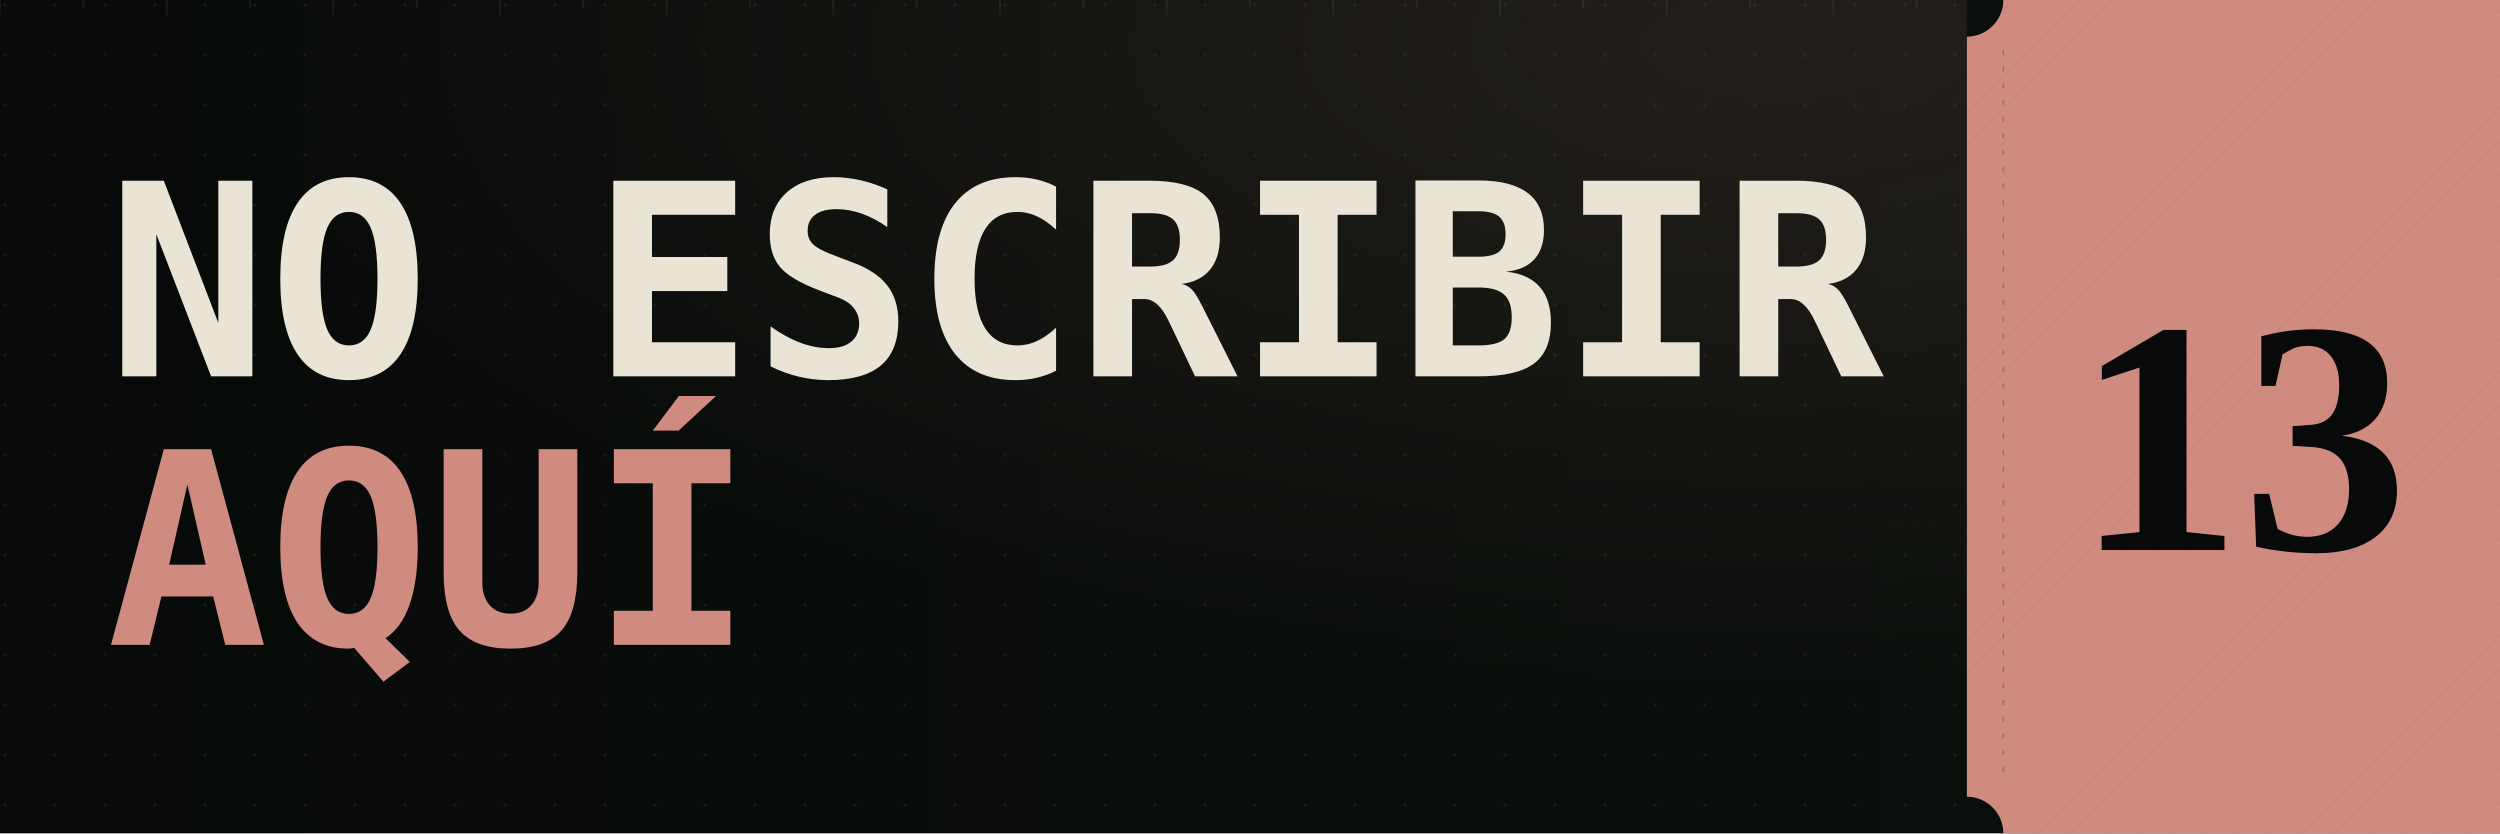
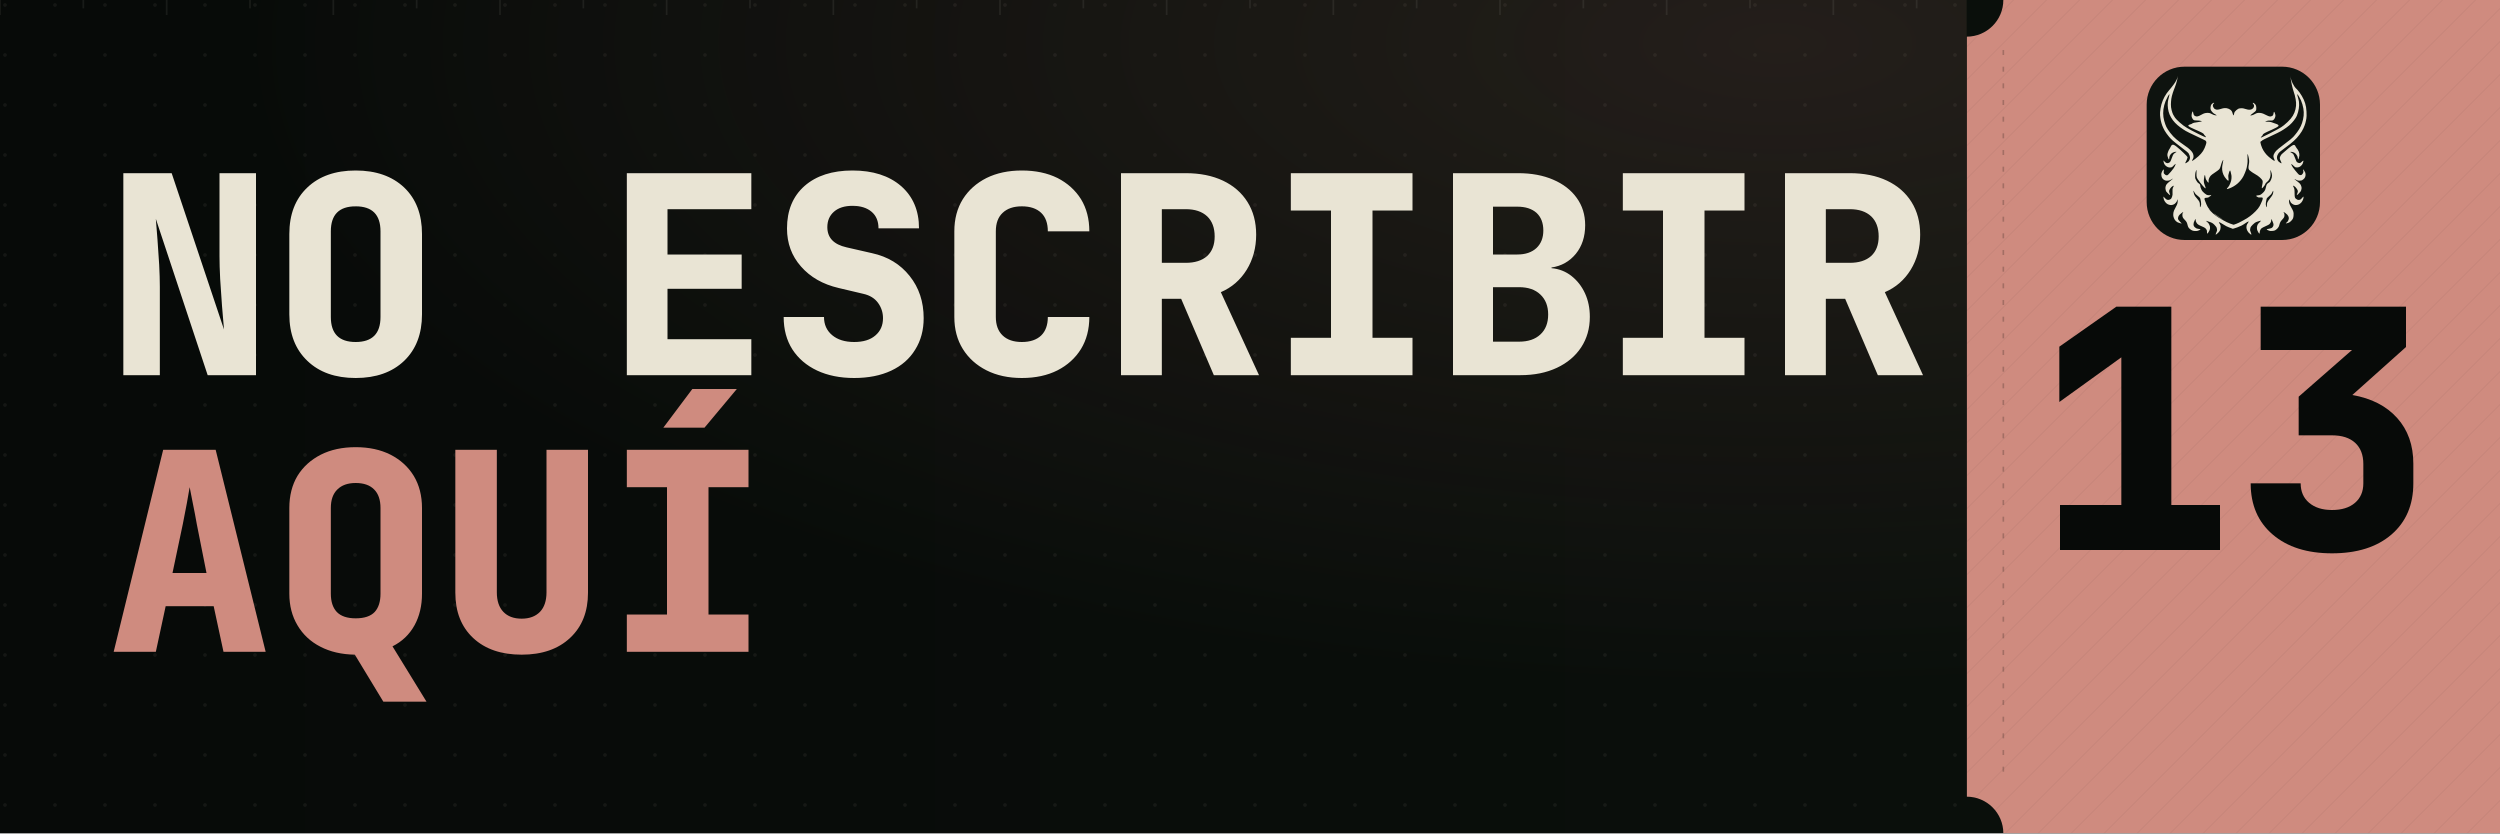
<svg xmlns="http://www.w3.org/2000/svg" viewBox="0 0 1500 500" width="1500" height="500" role="img" aria-label="neCyberWiki comunidad - no-escribir-aquí">
  <defs>
    <linearGradient id="bg" x1="0" y1="0" x2="1" y2="0">
      <stop offset="0" stop-color="#070a08" />
      <stop offset="1" stop-color="#0b100c" />
    </linearGradient>
    <radialGradient id="glow" cx=".9" cy=".05" r=".78">
      <stop offset="0" stop-color="#cf8b7f" stop-opacity=".13" />
      <stop offset="1" stop-color="#cf8b7f" stop-opacity="0" />
    </radialGradient>
    <pattern id="dots" width="30" height="30" patternUnits="userSpaceOnUse">
      <circle cx="3" cy="3" r="1.1" fill="#e9e4d4" opacity=".06" />
    </pattern>
    <pattern id="hatch" width="14" height="14" patternUnits="userSpaceOnUse" patternTransform="rotate(45)">
      <line x1="0" y1="0" x2="0" y2="14" stroke="#070a08" stroke-width="1" opacity=".05" />
    </pattern>
    <mask id="stub">
      <rect x="1180" y="0" width="320" height="500" fill="#fff" />
      <circle cx="1180" cy="0" r="22" fill="#000" />
      <circle cx="1180" cy="500" r="22" fill="#000" />
    </mask>
  </defs>
  <rect width="1500" height="500" fill="url(#bg)" />
  <rect width="1180" height="500" fill="url(#dots)" />
  <rect width="1180" height="500" fill="url(#glow)" />
  <path d="M0 0V9 M50 0V5 M100 0V9 M150 0V5 M200 0V9 M250 0V5 M300 0V9 M350 0V5 M400 0V9 M450 0V5 M500 0V9 M550 0V5 M600 0V9 M650 0V5 M700 0V9 M750 0V5 M800 0V9 M850 0V5 M900 0V9 M950 0V5 M1000 0V9 M1050 0V5 M1100 0V9 M1150 0V5" stroke="#e9e4d4" stroke-opacity=".08" stroke-width="1" />
  <g mask="url(#stub)">
    <rect x="1180" y="0" width="320" height="500" fill="#cf8b7f" />
    <rect x="1180" y="0" width="320" height="500" fill="url(#hatch)" />
    <line x1="1202" y1="30" x2="1202" y2="470" stroke="#070a08" stroke-opacity=".22" stroke-width="1" stroke-dasharray="3 7" />
-     <text x="1345" y="330" text-anchor="middle" font-size="200" font-weight="800" fill="#070a08">13</text>
+     <path fill="#070a08" d="M1236.0 330.0V303.0H1272.8V214.4L1235.6 241.2V208.0L1269.8 184.0H1302.8V303.0H1332.0V330.0ZM1399.2 332.0Q1376.8 332.0 1363.6 320.7Q1350.4 309.4 1350.4 290.0H1380.4Q1380.4 297.4 1385.5 301.7Q1390.6 306.0 1399.2 306.0Q1408.0 306.0 1413.0 301.7Q1418.0 297.4 1418.0 290.0V278.4Q1418.0 270.2 1413.1 265.7Q1408.2 261.2 1399.2 261.2H1379.2V238.0L1411.2 210.0H1356.4V184.0H1443.6V208.2L1411.4 237.0Q1428.6 240.0 1438.3 250.8Q1448.0 261.6 1448.0 278.2V290.0Q1448.0 309.4 1434.9 320.7Q1421.8 332.0 1399.2 332.0Z" />
+     <g transform="translate(1288.0 40) scale(1.625)">
+       <rect width="64" height="64" rx="14" fill="#0e130f" />
+       <path fill="#e9e4d4" fill-rule="evenodd" d="M 11.45 3.40 C 11.45 5.10, 10.36 7.75, 10.09 8.42 C 9.82 9.10, 9.48 10.15, 9.30 10.89 C 9.12 11.63, 9.05 12.20, 9.00 12.87 C 8.95 13.54, 8.92 14.25, 9.00 14.94 C 9.08 15.63, 9.31 16.46, 9.50 17.02 C 9.69 17.58, 9.88 17.88, 10.14 18.30 C 10.40 18.72, 10.51 18.97, 11.08 19.54 C 11.65 20.11, 12.65 21.07, 13.57 21.74 C 14.49 22.41, 15.26 22.85, 16.59 23.56 C 17.93 24.27, 20.80 25.72, 21.58 25.99 C 22.36 26.26, 21.46 25.45, 21.25 25.17 C 21.04 24.89, 21.24 24.84, 20.29 24.31 C 19.34 23.78, 16.12 22.55, 15.52 22.01 C 14.92 21.47, 16.36 21.31, 16.69 21.09 C 17.02 20.87, 16.92 20.84, 17.52 20.70 C 18.12 20.56, 19.96 20.36, 20.27 20.23 C 20.57 20.10, 19.78 19.98, 19.35 19.91 C 18.92 19.84, 18.05 19.90, 17.67 19.81 C 17.29 19.72, 17.24 19.62, 17.06 19.39 C 16.88 19.16, 16.68 18.79, 16.61 18.45 C 16.54 18.11, 16.59 17.68, 16.66 17.36 C 16.73 17.04, 16.90 16.47, 17.03 16.55 C 17.16 16.63, 17.23 17.55, 17.45 17.86 C 17.66 18.16, 18.00 18.33, 18.32 18.38 C 18.64 18.43, 18.92 18.34, 19.35 18.18 C 19.78 18.02, 20.44 17.57, 20.88 17.39 C 21.32 17.21, 21.57 17.13, 21.97 17.09 C 22.37 17.05, 22.79 17.02, 23.26 17.14 C 23.73 17.26, 24.36 17.70, 24.79 17.83 C 25.22 17.96, 25.87 18.06, 25.82 17.93 C 25.77 17.80, 24.85 17.40, 24.49 17.04 C 24.13 16.68, 23.76 16.24, 23.63 15.78 C 23.50 15.32, 23.60 14.67, 23.72 14.30 C 23.84 13.93, 24.16 13.70, 24.34 13.54 C 24.52 13.38, 24.70 13.35, 24.79 13.34 C 24.88 13.33, 24.95 13.37, 24.91 13.46 C 24.87 13.56, 24.59 13.71, 24.52 13.91 C 24.45 14.11, 24.37 14.37, 24.47 14.65 C 24.57 14.93, 24.82 15.41, 25.13 15.61 C 25.44 15.81, 25.74 15.91, 26.32 15.86 C 26.90 15.81, 27.95 15.37, 28.59 15.31 C 29.23 15.25, 29.71 15.33, 30.17 15.51 C 30.64 15.69, 31.07 15.97, 31.38 16.38 C 31.69 16.79, 31.86 17.93, 32.05 17.98 C 32.24 18.03, 32.24 17.07, 32.52 16.67 C 32.80 16.28, 33.35 15.83, 33.73 15.61 C 34.10 15.39, 34.44 15.39, 34.77 15.36 C 35.10 15.33, 35.27 15.33, 35.71 15.41 C 36.15 15.49, 36.95 15.79, 37.38 15.86 C 37.82 15.93, 38.05 15.90, 38.32 15.86 C 38.59 15.82, 38.78 15.73, 38.97 15.61 C 39.16 15.49, 39.33 15.31, 39.44 15.14 C 39.55 14.97, 39.61 14.77, 39.63 14.60 C 39.65 14.43, 39.65 14.28, 39.58 14.10 C 39.51 13.92, 39.23 13.64, 39.19 13.51 C 39.14 13.38, 39.20 13.31, 39.31 13.34 C 39.42 13.37, 39.68 13.50, 39.86 13.68 C 40.04 13.86, 40.27 14.06, 40.37 14.40 C 40.47 14.74, 40.52 15.38, 40.47 15.73 C 40.42 16.08, 40.44 16.15, 40.08 16.52 C 39.72 16.89, 38.46 17.71, 38.32 17.93 C 38.18 18.15, 38.86 17.96, 39.26 17.83 C 39.66 17.70, 40.29 17.26, 40.74 17.14 C 41.19 17.02, 41.58 17.05, 41.98 17.09 C 42.38 17.13, 42.63 17.20, 43.12 17.39 C 43.60 17.58, 44.44 18.07, 44.89 18.23 C 45.34 18.39, 45.54 18.43, 45.83 18.38 C 46.12 18.33, 46.45 18.20, 46.65 17.91 C 46.85 17.62, 46.88 16.69, 47.02 16.65 C 47.16 16.61, 47.41 17.36, 47.49 17.66 C 47.57 17.96, 47.55 18.18, 47.49 18.45 C 47.43 18.72, 47.32 19.05, 47.14 19.29 C 46.96 19.52, 46.80 19.76, 46.43 19.86 C 46.05 19.96, 45.33 19.84, 44.89 19.91 C 44.45 19.98, 43.72 20.21, 43.78 20.28 C 43.84 20.35, 44.77 20.28, 45.24 20.35 C 45.71 20.42, 46.06 20.43, 46.62 20.70 C 47.18 20.97, 49.12 21.33, 48.62 21.96 C 48.12 22.59, 44.58 23.93, 43.61 24.50 C 42.64 25.07, 42.97 25.11, 42.79 25.37 C 42.61 25.63, 41.61 26.45, 42.52 26.08 C 43.43 25.71, 46.88 23.92, 48.25 23.17 C 49.62 22.42, 49.90 22.25, 50.72 21.59 C 51.54 20.93, 52.53 20.01, 53.17 19.24 C 53.81 18.47, 54.22 17.77, 54.55 16.97 C 54.88 16.17, 55.07 15.28, 55.15 14.45 C 55.23 13.62, 55.15 12.86, 55.00 11.98 C 54.85 11.10, 54.57 10.01, 54.26 9.16 C 53.95 8.31, 53.12 5.10, 53.12 3.40 C 53.12 5.10, 54.49 7.39, 54.97 7.85 C 55.45 8.31, 55.97 8.84, 56.48 9.56 C 56.99 10.28, 57.61 11.28, 58.01 12.18 C 58.41 13.08, 58.68 13.95, 58.85 14.94 C 59.02 15.93, 59.06 17.27, 59.05 18.11 C 59.04 18.95, 58.92 19.38, 58.80 19.98 C 58.68 20.58, 58.56 21.06, 58.31 21.71 C 58.06 22.36, 57.75 23.12, 57.27 23.89 C 56.79 24.66, 56.14 25.54, 55.44 26.31 C 54.74 27.08, 54.07 27.66, 53.05 28.50 C 52.03 29.34, 50.11 30.66, 49.34 31.32 C 48.57 31.98, 48.63 32.10, 48.43 32.43 C 48.23 32.76, 48.17 32.99, 48.13 33.27 C 48.09 33.55, 48.11 33.86, 48.18 34.11 C 48.25 34.36, 48.40 34.61, 48.53 34.80 C 48.66 34.98, 48.74 35.08, 48.95 35.22 C 49.16 35.36, 49.75 35.83, 49.79 35.62 C 49.83 35.41, 49.22 34.43, 49.17 33.96 C 49.12 33.49, 49.28 33.15, 49.51 32.78 C 49.74 32.41, 49.77 32.36, 50.53 31.72 C 51.29 31.08, 53.29 29.24, 54.08 28.95 C 54.87 28.66, 54.94 29.55, 55.29 29.96 C 55.64 30.37, 56.00 30.90, 56.18 31.39 C 56.36 31.88, 56.42 32.40, 56.38 32.88 C 56.34 33.36, 56.06 34.23, 55.94 34.26 C 55.82 34.29, 55.82 33.45, 55.64 33.07 C 55.46 32.70, 55.16 32.27, 54.87 32.01 C 54.58 31.75, 54.21 31.61, 53.89 31.52 C 53.57 31.43, 53.00 31.42, 52.97 31.49 C 52.94 31.55, 53.47 31.73, 53.69 31.91 C 53.91 32.09, 54.05 32.09, 54.31 32.58 C 54.57 33.07, 55.01 34.39, 55.24 34.85 C 55.47 35.31, 55.48 35.25, 55.71 35.37 C 55.95 35.49, 56.30 35.68, 56.65 35.57 C 57.00 35.46, 57.63 34.71, 57.81 34.70 C 57.99 34.69, 57.78 35.25, 57.71 35.50 C 57.64 35.75, 57.54 35.96, 57.37 36.19 C 57.20 36.41, 56.93 36.69, 56.70 36.85 C 56.47 37.01, 56.25 37.09, 56.01 37.15 C 55.77 37.21, 55.49 37.23, 55.27 37.20 C 55.05 37.18, 54.99 37.21, 54.68 37.00 C 54.37 36.79, 53.54 35.91, 53.42 35.94 C 53.30 35.97, 53.55 36.56, 53.96 37.17 C 54.38 37.78, 55.46 39.09, 55.91 39.57 C 56.36 40.05, 56.43 39.96, 56.65 40.02 C 56.87 40.08, 57.05 40.05, 57.24 39.92 C 57.43 39.79, 57.66 39.47, 57.76 39.25 C 57.86 39.03, 57.87 38.81, 57.86 38.61 C 57.85 38.41, 57.70 38.16, 57.71 38.06 C 57.72 37.97, 57.75 37.87, 57.89 38.04 C 58.03 38.21, 58.42 38.74, 58.55 39.10 C 58.68 39.46, 58.69 39.85, 58.65 40.19 C 58.61 40.53, 58.49 40.86, 58.31 41.13 C 58.13 41.40, 57.81 41.64, 57.59 41.79 C 57.37 41.94, 57.29 42.00, 57.00 42.04 C 56.71 42.08, 56.26 42.13, 55.86 42.04 C 55.46 41.95, 54.49 41.34, 54.60 41.52 C 54.71 41.71, 56.10 42.66, 56.53 43.15 C 56.96 43.64, 57.07 44.08, 57.17 44.44 C 57.27 44.80, 57.18 45.04, 57.12 45.33 C 57.05 45.62, 57.05 45.82, 56.78 46.17 C 56.51 46.52, 55.63 47.41, 55.47 47.43 C 55.30 47.45, 55.75 46.59, 55.79 46.27 C 55.83 45.95, 55.84 45.83, 55.69 45.52 C 55.54 45.21, 55.14 44.66, 54.87 44.41 C 54.60 44.15, 54.11 43.84, 54.06 43.99 C 54.01 44.14, 54.44 44.65, 54.55 45.33 C 54.66 46.01, 54.57 47.49, 54.70 48.09 C 54.83 48.69, 55.10 48.72, 55.32 48.91 C 55.54 49.09, 55.75 49.18, 56.01 49.20 C 56.27 49.22, 56.55 49.21, 56.85 49.01 C 57.15 48.81, 57.61 48.13, 57.79 48.02 C 57.97 47.91, 57.92 48.16, 57.91 48.34 C 57.90 48.53, 57.83 48.84, 57.71 49.13 C 57.59 49.42, 57.40 49.79, 57.17 50.07 C 56.94 50.35, 56.61 50.62, 56.31 50.79 C 56.01 50.96, 55.67 51.04, 55.37 51.08 C 55.07 51.12, 54.80 51.10, 54.53 51.03 C 54.26 50.96, 53.97 50.80, 53.74 50.64 C 53.51 50.48, 53.36 50.34, 53.17 50.07 C 52.98 49.80, 52.71 48.94, 52.63 49.03 C 52.55 49.12, 52.51 49.96, 52.72 50.61 C 52.93 51.26, 53.65 52.33, 53.91 52.93 C 54.17 53.53, 54.24 53.70, 54.26 54.22 C 54.28 54.74, 54.23 55.53, 54.01 56.05 C 53.79 56.56, 53.26 57.04, 52.95 57.31 C 52.64 57.59, 52.42 57.61, 52.16 57.70 C 51.90 57.79, 51.39 57.95, 51.39 57.83 C 51.39 57.71, 52.00 57.33, 52.18 56.99 C 52.36 56.65, 52.52 56.19, 52.48 55.80 C 52.44 55.41, 52.25 55.02, 51.93 54.66 C 51.61 54.30, 50.76 53.69, 50.58 53.65 C 50.40 53.61, 50.83 54.09, 50.85 54.42 C 50.87 54.75, 50.94 55.17, 50.70 55.65 C 50.46 56.13, 49.74 56.70, 49.41 57.28 C 49.08 57.87, 48.98 58.69, 48.72 59.16 C 48.46 59.63, 48.14 59.88, 47.86 60.12 C 47.58 60.35, 47.38 60.48, 47.02 60.57 C 46.67 60.66, 46.07 60.69, 45.73 60.67 C 45.39 60.65, 45.22 60.57, 44.99 60.47 C 44.77 60.37, 44.20 60.20, 44.38 60.05 C 44.56 59.90, 45.69 59.79, 46.08 59.58 C 46.47 59.37, 46.64 59.10, 46.75 58.81 C 46.86 58.52, 46.87 58.25, 46.75 57.83 C 46.63 57.41, 46.16 56.40, 46.03 56.27 C 45.90 56.15, 46.04 56.81, 45.96 57.08 C 45.88 57.35, 45.74 57.64, 45.56 57.87 C 45.38 58.10, 45.39 58.16, 44.89 58.44 C 44.39 58.72, 43.08 59.23, 42.57 59.58 C 42.06 59.93, 42.02 60.20, 41.86 60.54 C 41.70 60.88, 41.79 61.64, 41.63 61.65 C 41.47 61.66, 41.07 60.91, 40.92 60.59 C 40.77 60.27, 40.74 60.02, 40.72 59.75 C 40.70 59.48, 40.71 59.24, 40.77 58.96 C 40.84 58.68, 40.88 58.40, 41.11 58.07 C 41.34 57.74, 42.08 57.17, 42.15 56.99 C 42.22 56.81, 41.90 56.90, 41.53 57.01 C 41.16 57.12, 40.44 57.32, 39.95 57.65 C 39.46 57.98, 38.88 58.63, 38.60 58.96 C 38.33 59.29, 38.37 59.34, 38.30 59.60 C 38.23 59.86, 38.14 60.09, 38.20 60.49 C 38.26 60.89, 38.77 61.88, 38.67 62.00 C 38.57 62.12, 37.90 61.57, 37.61 61.23 C 37.32 60.89, 37.04 60.39, 36.92 59.95 C 36.80 59.51, 36.81 59.04, 36.92 58.57 C 37.03 58.10, 37.90 57.14, 37.58 57.16 C 37.26 57.18, 35.91 58.25, 35.01 58.69 C 34.10 59.13, 32.78 59.62, 32.15 59.78 C 31.52 59.94, 31.67 59.78, 31.21 59.63 C 30.75 59.48, 30.12 59.26, 29.38 58.89 C 28.64 58.52, 27.11 57.45, 26.76 57.41 C 26.41 57.37, 27.21 58.21, 27.28 58.67 C 27.35 59.13, 27.30 59.73, 27.18 60.15 C 27.06 60.57, 26.82 60.87, 26.54 61.18 C 26.26 61.49, 25.58 62.09, 25.48 62.00 C 25.38 61.91, 25.87 60.98, 25.95 60.64 C 26.03 60.30, 26.01 60.21, 25.95 59.95 C 25.89 59.69, 25.89 59.43, 25.60 59.06 C 25.32 58.69, 24.79 58.09, 24.24 57.75 C 23.68 57.41, 22.64 57.13, 22.27 57.01 C 21.90 56.89, 21.90 56.88, 22.00 57.03 C 22.10 57.18, 22.66 57.57, 22.89 57.92 C 23.12 58.27, 23.32 58.70, 23.38 59.11 C 23.44 59.52, 23.40 59.97, 23.23 60.39 C 23.06 60.81, 22.54 61.63, 22.37 61.65 C 22.21 61.67, 22.33 60.84, 22.24 60.54 C 22.15 60.24, 22.03 60.05, 21.85 59.85 C 21.67 59.65, 21.65 59.59, 21.18 59.33 C 20.71 59.07, 19.51 58.65, 19.01 58.29 C 18.51 57.93, 18.35 57.52, 18.19 57.18 C 18.03 56.84, 18.20 56.21, 18.07 56.27 C 17.94 56.33, 17.51 57.12, 17.40 57.53 C 17.29 57.95, 17.25 58.40, 17.40 58.76 C 17.55 59.12, 17.92 59.47, 18.32 59.68 C 18.72 59.89, 19.67 59.92, 19.82 60.05 C 19.97 60.18, 19.43 60.37, 19.20 60.47 C 18.97 60.57, 18.78 60.65, 18.46 60.67 C 18.14 60.70, 17.63 60.70, 17.28 60.62 C 16.93 60.54, 16.66 60.45, 16.34 60.22 C 16.02 59.99, 15.65 59.73, 15.38 59.26 C 15.11 58.79, 15.06 57.97, 14.73 57.38 C 14.40 56.80, 13.66 56.24, 13.40 55.75 C 13.14 55.26, 13.19 54.77, 13.20 54.42 C 13.21 54.07, 13.65 53.60, 13.47 53.65 C 13.29 53.70, 12.43 54.38, 12.12 54.71 C 11.81 55.04, 11.69 55.34, 11.62 55.65 C 11.55 55.95, 11.52 56.19, 11.72 56.54 C 11.92 56.89, 12.64 57.55, 12.81 57.78 C 12.98 58.01, 12.98 57.96, 12.73 57.90 C 12.48 57.84, 11.69 57.64, 11.30 57.41 C 10.91 57.18, 10.63 56.88, 10.39 56.54 C 10.16 56.20, 9.98 55.74, 9.89 55.36 C 9.80 54.98, 9.80 54.66, 9.84 54.27 C 9.88 53.88, 9.89 53.64, 10.14 53.03 C 10.39 52.42, 11.11 51.28, 11.32 50.61 C 11.53 49.94, 11.46 49.11, 11.42 48.98 C 11.38 48.85, 11.26 49.54, 11.08 49.82 C 10.90 50.10, 10.62 50.44, 10.36 50.64 C 10.10 50.84, 9.80 50.96, 9.52 51.03 C 9.24 51.10, 8.98 51.13, 8.68 51.08 C 8.38 51.03, 7.98 50.91, 7.69 50.74 C 7.40 50.57, 7.15 50.34, 6.93 50.07 C 6.71 49.80, 6.50 49.45, 6.38 49.13 C 6.26 48.81, 6.20 48.32, 6.19 48.14 C 6.18 47.96, 6.14 47.93, 6.31 48.07 C 6.48 48.21, 6.92 48.77, 7.20 48.96 C 7.48 49.15, 7.74 49.20, 7.99 49.20 C 8.25 49.20, 8.54 49.07, 8.73 48.96 C 8.92 48.85, 9.01 48.82, 9.15 48.54 C 9.29 48.26, 9.48 47.85, 9.55 47.30 C 9.62 46.75, 9.48 45.78, 9.55 45.23 C 9.62 44.68, 10.06 44.12, 9.99 43.99 C 9.92 43.86, 9.39 44.21, 9.13 44.46 C 8.87 44.71, 8.55 45.17, 8.41 45.47 C 8.27 45.77, 8.27 45.94, 8.31 46.27 C 8.35 46.60, 8.80 47.44, 8.63 47.43 C 8.46 47.42, 7.60 46.58, 7.32 46.22 C 7.04 45.86, 7.04 45.59, 6.98 45.28 C 6.92 44.97, 6.88 44.69, 6.98 44.34 C 7.08 43.99, 7.12 43.70, 7.57 43.20 C 8.02 42.70, 9.58 41.56, 9.69 41.37 C 9.80 41.18, 8.72 41.94, 8.24 42.04 C 7.76 42.14, 7.22 42.14, 6.80 41.99 C 6.38 41.84, 5.97 41.51, 5.74 41.13 C 5.51 40.76, 5.39 40.18, 5.40 39.74 C 5.41 39.30, 5.64 38.80, 5.79 38.51 C 5.94 38.22, 6.23 37.89, 6.31 37.99 C 6.39 38.09, 6.26 38.84, 6.29 39.10 C 6.32 39.36, 6.33 39.39, 6.48 39.55 C 6.63 39.71, 6.95 40.02, 7.20 40.07 C 7.45 40.12, 7.53 40.24, 7.99 39.82 C 8.45 39.40, 9.49 38.18, 9.94 37.52 C 10.39 36.87, 10.75 35.98, 10.68 35.89 C 10.61 35.80, 9.81 36.73, 9.52 36.95 C 9.23 37.17, 9.15 37.16, 8.93 37.20 C 8.71 37.24, 8.44 37.25, 8.19 37.20 C 7.94 37.15, 7.68 37.04, 7.45 36.90 C 7.22 36.76, 7.00 36.57, 6.83 36.38 C 6.66 36.19, 6.54 36.00, 6.43 35.74 C 6.32 35.48, 6.21 34.97, 6.19 34.80 C 6.17 34.63, 6.19 34.64, 6.31 34.73 C 6.43 34.82, 6.69 35.17, 6.90 35.32 C 7.11 35.47, 7.33 35.59, 7.55 35.62 C 7.77 35.64, 8.02 35.60, 8.24 35.47 C 8.46 35.34, 8.61 35.31, 8.85 34.85 C 9.09 34.39, 9.43 33.18, 9.69 32.68 C 9.95 32.18, 10.19 32.06, 10.41 31.86 C 10.63 31.66, 11.03 31.55, 11.03 31.49 C 11.03 31.42, 10.70 31.40, 10.41 31.47 C 10.13 31.54, 9.64 31.67, 9.32 31.91 C 9.00 32.15, 8.69 32.53, 8.51 32.93 C 8.33 33.33, 8.37 34.25, 8.24 34.28 C 8.11 34.31, 7.81 33.50, 7.72 33.12 C 7.63 32.74, 7.59 32.47, 7.72 31.99 C 7.85 31.51, 8.12 30.78, 8.51 30.26 C 8.90 29.75, 9.05 28.47, 10.07 28.90 C 11.09 29.33, 13.82 31.98, 14.63 32.83 C 15.44 33.68, 14.99 33.55, 14.93 34.01 C 14.87 34.47, 14.21 35.43, 14.26 35.62 C 14.30 35.81, 14.96 35.33, 15.20 35.17 C 15.43 35.01, 15.54 34.87, 15.67 34.66 C 15.80 34.45, 15.92 34.14, 15.97 33.91 C 16.02 33.68, 16.02 33.52, 15.97 33.27 C 15.92 33.02, 15.87 32.76, 15.67 32.43 C 15.47 32.10, 15.76 32.17, 14.76 31.32 C 13.76 30.47, 10.90 28.42, 9.67 27.32 C 8.44 26.22, 7.96 25.51, 7.37 24.73 C 6.78 23.95, 6.46 23.30, 6.14 22.65 C 5.82 22.00, 5.63 21.45, 5.45 20.82 C 5.27 20.20, 5.13 19.57, 5.05 18.90 C 4.97 18.23, 4.88 17.65, 4.95 16.82 C 5.02 15.99, 5.18 14.86, 5.45 13.91 C 5.72 12.96, 6.11 12.01, 6.58 11.14 C 7.05 10.28, 7.63 9.45, 8.26 8.72 C 8.89 8.00, 11.45 5.10, 11.45 3.40 Z M 8.41 10.15 C 8.55 10.20, 7.91 12.14, 7.82 13.02 C 7.73 13.90, 7.76 14.67, 7.87 15.44 C 7.98 16.21, 8.16 16.93, 8.46 17.66 C 8.76 18.39, 9.20 19.13, 9.69 19.79 C 10.18 20.45, 10.76 21.03, 11.40 21.59 C 12.04 22.15, 12.80 22.70, 13.52 23.17 C 14.24 23.64, 14.52 23.81, 15.70 24.40 C 16.88 24.99, 19.55 26.20, 20.59 26.73 C 21.63 27.26, 21.75 27.22, 21.95 27.59 C 22.15 27.96, 21.99 28.38, 21.80 28.97 C 21.61 29.56, 21.25 30.47, 20.81 31.15 C 20.37 31.83, 19.82 32.44, 19.16 33.05 C 18.50 33.66, 17.15 34.69, 16.83 34.78 C 16.51 34.88, 17.18 33.98, 17.25 33.62 C 17.32 33.26, 17.33 32.98, 17.25 32.63 C 17.17 32.28, 17.09 31.93, 16.76 31.49 C 16.43 31.05, 16.02 30.61, 15.25 29.99 C 14.48 29.37, 13.05 28.47, 12.14 27.76 C 11.23 27.05, 10.51 26.47, 9.79 25.71 C 9.07 24.95, 8.30 23.93, 7.82 23.19 C 7.34 22.45, 7.15 22.04, 6.88 21.27 C 6.61 20.50, 6.31 19.52, 6.19 18.60 C 6.08 17.68, 6.06 16.71, 6.19 15.73 C 6.32 14.75, 6.61 13.65, 6.98 12.72 C 7.35 11.79, 8.27 10.10, 8.41 10.15 Z M 55.59 10.15 C 55.71 10.06, 56.59 11.54, 56.97 12.42 C 57.35 13.30, 57.70 14.49, 57.86 15.44 C 58.02 16.39, 58.04 17.21, 57.96 18.11 C 57.88 19.01, 57.64 20.00, 57.37 20.82 C 57.10 21.64, 56.77 22.32, 56.33 23.05 C 55.89 23.78, 55.29 24.58, 54.75 25.22 C 54.21 25.86, 54.09 26.04, 53.10 26.87 C 52.11 27.70, 49.77 29.37, 48.80 30.18 C 47.83 30.99, 47.62 31.24, 47.29 31.74 C 46.96 32.24, 46.81 32.66, 46.80 33.17 C 46.79 33.68, 47.50 34.76, 47.22 34.78 C 46.94 34.80, 45.68 33.80, 45.09 33.30 C 44.50 32.80, 44.09 32.33, 43.68 31.79 C 43.27 31.25, 42.93 30.69, 42.65 30.06 C 42.37 29.43, 42.03 28.43, 42.00 27.99 C 41.97 27.55, 42.23 27.62, 42.47 27.42 C 42.71 27.22, 42.50 27.27, 43.46 26.78 C 44.42 26.29, 47.07 25.09, 48.25 24.50 C 49.43 23.91, 49.79 23.70, 50.53 23.22 C 51.27 22.74, 52.06 22.20, 52.70 21.64 C 53.34 21.08, 53.89 20.48, 54.35 19.88 C 54.81 19.27, 55.19 18.75, 55.49 18.01 C 55.80 17.27, 56.06 16.28, 56.18 15.44 C 56.30 14.60, 56.33 13.85, 56.23 12.97 C 56.13 12.09, 55.47 10.24, 55.59 10.15 Z M 37.26 32.23 C 37.36 32.19, 37.79 33.91, 37.85 34.80 C 37.91 35.69, 37.47 36.90, 37.61 37.57 C 37.75 38.24, 38.16 38.38, 38.72 38.83 C 39.28 39.28, 40.38 39.81, 40.99 40.26 C 41.60 40.71, 42.09 41.14, 42.40 41.52 C 42.71 41.90, 42.82 42.00, 42.84 42.56 C 42.86 43.12, 42.40 44.65, 42.52 44.86 C 42.64 45.07, 43.30 44.15, 43.54 43.84 C 43.78 43.53, 43.76 43.28, 43.98 43.00 C 44.20 42.72, 44.62 42.46, 44.87 42.16 C 45.12 41.86, 45.31 41.55, 45.46 41.18 C 45.61 40.81, 45.72 40.45, 45.76 39.94 C 45.80 39.43, 45.61 38.20, 45.68 38.14 C 45.75 38.08, 46.11 39.14, 46.20 39.60 C 46.29 40.06, 46.31 40.41, 46.20 40.88 C 46.09 41.35, 45.86 41.98, 45.56 42.41 C 45.26 42.84, 44.67 42.97, 44.38 43.45 C 44.09 43.93, 44.03 44.80, 43.83 45.28 C 43.63 45.76, 43.51 45.97, 43.19 46.31 C 42.87 46.65, 42.38 47.11, 41.93 47.33 C 41.48 47.55, 40.59 47.49, 40.47 47.65 C 40.35 47.81, 40.84 48.13, 41.24 48.27 C 41.64 48.41, 42.69 48.10, 42.84 48.49 C 42.99 48.88, 42.44 49.96, 42.15 50.61 C 41.86 51.26, 41.60 51.77, 41.11 52.39 C 40.62 53.01, 39.89 53.74, 39.21 54.34 C 38.53 54.94, 37.90 55.43, 37.04 55.97 C 36.18 56.51, 34.84 57.22, 34.07 57.60 C 33.30 57.98, 32.81 58.13, 32.44 58.25 C 32.07 58.37, 32.33 58.43, 31.85 58.29 C 31.37 58.15, 30.48 57.84, 29.58 57.41 C 28.68 56.97, 27.32 56.22, 26.47 55.68 C 25.62 55.14, 25.05 54.67, 24.49 54.19 C 23.93 53.71, 23.36 53.05, 23.13 52.79 C 22.90 52.53, 22.72 52.33, 23.11 52.66 C 23.50 52.99, 24.63 54.14, 25.48 54.79 C 26.33 55.44, 28.35 56.66, 28.22 56.54 C 28.09 56.42, 25.53 54.75, 24.69 54.10 C 23.85 53.45, 23.55 53.06, 23.18 52.64 C 22.80 52.22, 22.69 52.05, 22.44 51.60 C 22.19 51.15, 21.87 50.42, 21.70 49.92 C 21.53 49.42, 21.21 48.87, 21.40 48.59 C 21.58 48.32, 22.40 48.47, 22.81 48.27 C 23.22 48.07, 23.83 47.53, 23.87 47.40 C 23.91 47.27, 23.37 47.51, 23.06 47.48 C 22.75 47.45, 22.43 47.47, 22.02 47.23 C 21.61 46.99, 20.96 46.45, 20.61 46.02 C 20.26 45.59, 20.08 45.05, 19.92 44.63 C 19.76 44.21, 19.86 43.82, 19.67 43.50 C 19.48 43.18, 19.04 43.03, 18.78 42.71 C 18.52 42.39, 18.24 41.88, 18.09 41.57 C 17.94 41.26, 17.92 41.22, 17.90 40.83 C 17.88 40.44, 17.90 39.64, 17.99 39.20 C 18.07 38.76, 18.34 38.02, 18.41 38.19 C 18.48 38.35, 18.32 39.63, 18.39 40.19 C 18.46 40.74, 18.43 40.88, 18.83 41.52 C 19.22 42.16, 20.27 43.48, 20.76 44.04 C 21.25 44.60, 21.70 45.06, 21.77 44.86 C 21.84 44.66, 21.26 43.43, 21.16 42.86 C 21.06 42.29, 21.10 41.90, 21.16 41.42 C 21.22 40.94, 21.38 39.96, 21.50 39.99 C 21.62 40.02, 21.68 41.15, 21.90 41.62 C 22.12 42.09, 22.64 42.81, 22.81 42.83 C 22.97 42.85, 22.80 42.08, 22.89 41.72 C 22.98 41.36, 23.12 41.00, 23.33 40.68 C 23.54 40.36, 23.68 40.19, 24.14 39.82 C 24.60 39.45, 25.59 38.86, 26.07 38.48 C 26.55 38.10, 26.76 38.01, 27.03 37.52 C 27.30 37.03, 27.47 36.05, 27.68 35.54 C 27.89 35.03, 28.26 34.22, 28.29 34.48 C 28.32 34.74, 27.91 36.33, 27.87 37.08 C 27.83 37.83, 27.86 38.34, 28.02 38.95 C 28.18 39.56, 28.45 40.21, 28.81 40.73 C 29.17 41.25, 29.95 42.20, 30.17 42.09 C 30.39 41.98, 30.05 40.72, 30.15 40.09 C 30.25 39.47, 30.59 38.42, 30.76 38.34 C 30.93 38.26, 31.09 39.22, 31.18 39.60 C 31.27 39.98, 31.33 40.20, 31.33 40.63 C 31.33 41.06, 31.32 41.62, 31.18 42.16 C 31.04 42.70, 30.75 43.39, 30.49 43.89 C 30.23 44.39, 29.58 44.96, 29.60 45.13 C 29.62 45.30, 30.20 45.07, 30.62 44.91 C 31.05 44.75, 31.66 44.46, 32.15 44.17 C 32.63 43.88, 33.10 43.55, 33.53 43.18 C 33.96 42.80, 34.37 42.39, 34.74 41.92 C 35.12 41.45, 35.45 40.98, 35.78 40.34 C 36.11 39.70, 36.51 38.68, 36.72 38.06 C 36.93 37.44, 36.97 37.13, 37.06 36.63 C 37.15 36.13, 37.23 35.78, 37.26 35.05 C 37.29 34.32, 37.16 32.27, 37.26 32.23 Z M 17.30 45.82 C 17.41 45.89, 17.73 46.66, 18.09 47.06 C 18.45 47.46, 19.18 47.91, 19.48 48.24 C 19.78 48.57, 19.76 48.61, 19.87 49.03 C 19.98 49.45, 20.15 50.29, 20.12 50.76 C 20.09 51.23, 19.81 52.01, 19.70 51.87 C 19.59 51.73, 19.79 50.60, 19.48 49.92 C 19.17 49.24, 18.20 48.34, 17.85 47.80 C 17.50 47.26, 17.49 46.99, 17.40 46.66 C 17.31 46.33, 17.19 45.75, 17.30 45.82 Z M 46.70 45.82 C 46.78 45.86, 46.81 46.64, 46.45 47.35 C 46.09 48.06, 44.91 49.32, 44.57 50.07 C 44.23 50.82, 44.50 51.75, 44.40 51.87 C 44.30 51.99, 44.01 51.28, 43.98 50.81 C 43.95 50.34, 44.13 49.48, 44.23 49.08 C 44.33 48.68, 44.28 48.72, 44.57 48.39 C 44.86 48.06, 45.61 47.53, 45.96 47.10 C 46.31 46.67, 46.62 45.78, 46.70 45.82 Z" />
+     </g>
  </g>
-   <g font-family="'JetBrains Mono','DejaVu Sans Mono',monospace">
-     <text x="64" y="225.8" font-size="161" font-weight="800" fill="#e9e4d4">NO ESCRIBIR</text>
-     <text x="64" y="386.9" font-size="161" font-weight="800" fill="#cf8b7f">AQUÍ</text>
+   <g>
+     <path fill="#e9e4d4" d="M74.0 225.1V103.9H103.0L134.4 197.7Q133.9 191.6 133.2 183.5Q132.6 175.5 132.1 167.4Q131.7 159.4 131.7 153.7V103.9H153.6V225.1H124.6L93.5 131.3Q94.0 136.6 94.5 143.9Q95.0 151.2 95.5 158.7Q95.9 166.2 95.9 172.0V225.1ZM213.4 226.8Q195.1 226.8 184.4 216.5Q173.6 206.2 173.6 188.6V140.4Q173.6 122.7 184.4 112.5Q195.1 102.3 213.4 102.3Q231.7 102.3 242.5 112.5Q253.2 122.7 253.2 140.4V188.6Q253.2 206.2 242.5 216.5Q231.7 226.8 213.4 226.8ZM213.4 205.2Q228.3 205.2 228.3 190.2V138.8Q228.3 123.8 213.4 123.8Q198.5 123.8 198.5 138.8V190.2Q198.5 205.2 213.4 205.2ZM376.1 225.1V103.9H450.8V125.5H400.5V152.7H445.0V173.3H400.5V203.5H450.8V225.1ZM512.5 226.8Q499.8 226.8 490.2 222.3Q480.7 217.8 475.4 209.6Q470.2 201.4 470.2 190.2H494.4Q494.4 197.0 499.3 201.1Q504.2 205.2 512.5 205.2Q520.7 205.2 525.2 201.3Q529.8 197.4 529.8 190.9Q529.8 185.8 526.8 181.7Q523.8 177.6 518.0 176.3L503.2 172.8Q489.0 169.5 480.6 159.9Q472.2 150.4 472.2 137.1Q472.2 120.9 482.7 111.6Q493.3 102.3 511.5 102.3Q529.8 102.3 540.6 111.6Q551.4 121.0 551.4 137.0H527.1Q527.1 130.6 523.0 127.1Q518.8 123.5 511.5 123.5Q504.4 123.5 500.4 127.0Q496.4 130.5 496.4 136.3Q496.4 145.8 507.9 148.4L523.2 151.9Q537.4 155.0 545.8 165.6Q554.2 176.1 554.2 190.9Q554.2 201.7 549.1 209.8Q544.1 218.0 534.7 222.4Q525.3 226.8 512.5 226.8ZM613.1 226.8Q601.0 226.8 591.9 222.2Q582.8 217.6 577.7 209.4Q572.6 201.2 572.6 190.2V138.8Q572.6 127.7 577.7 119.5Q582.8 111.4 591.9 106.8Q601.0 102.3 613.1 102.3Q625.4 102.3 634.5 106.8Q643.5 111.4 648.6 119.5Q653.6 127.7 653.6 138.8H628.7Q628.7 131.5 624.7 127.7Q620.6 123.8 613.1 123.8Q605.7 123.8 601.6 127.7Q597.5 131.5 597.5 138.8V190.2Q597.5 197.4 601.6 201.3Q605.7 205.2 613.1 205.2Q620.6 205.2 624.7 201.3Q628.7 197.4 628.7 190.2H653.6Q653.6 201.2 648.6 209.4Q643.5 217.6 634.5 222.2Q625.4 226.8 613.1 226.8ZM672.6 225.1V103.9H711.4Q724.3 103.9 733.8 108.4Q743.3 112.9 748.5 121.2Q753.7 129.5 753.7 140.8Q753.7 152.6 748.0 161.9Q742.3 171.1 732.5 175.3L755.4 225.1H728.3L708.7 179.3H697.1V225.1ZM697.1 157.7H711.4Q719.7 157.7 724.3 153.6Q728.8 149.4 728.8 141.9Q728.8 134.1 724.3 129.8Q719.7 125.5 711.4 125.5H697.1ZM774.5 225.1V202.7H798.6V126.3H774.5V103.9H847.5V126.3H823.5V202.7H847.5V225.1ZM871.8 225.1V103.9H910.8Q922.9 103.9 931.9 107.8Q941.0 111.7 946.0 118.7Q951.1 125.7 951.1 135.1Q951.1 145.4 945.5 152.3Q939.8 159.2 930.9 160.5V160.9Q937.7 161.5 942.9 165.6Q948.1 169.7 951.0 176.0Q953.9 182.3 953.9 190.1Q953.9 200.5 948.7 208.4Q943.5 216.3 934.1 220.7Q924.7 225.1 912.3 225.1ZM895.8 152.7H910.4Q917.7 152.7 921.9 148.8Q926.0 144.9 926.0 138.3Q926.0 131.5 921.9 127.7Q917.7 124.0 910.4 124.0H895.8ZM895.8 205.0H911.4Q919.6 205.0 924.2 200.7Q928.9 196.4 928.9 188.7Q928.9 181.1 924.2 176.7Q919.6 172.3 911.4 172.3H895.8ZM973.7 225.1V202.7H997.8V126.3H973.7V103.9H1046.7V126.3H1022.7V202.7H1046.7V225.1ZM1071.0 225.1V103.9H1109.8Q1122.7 103.9 1132.2 108.4Q1141.7 112.9 1146.9 121.2Q1152.1 129.5 1152.1 140.8Q1152.1 152.6 1146.4 161.9Q1140.7 171.1 1130.9 175.3L1153.8 225.1H1126.7L1107.1 179.3H1095.5V225.1ZM1095.5 157.7H1109.8Q1118.1 157.7 1122.7 153.6Q1127.2 149.4 1127.2 141.9Q1127.2 134.1 1122.7 129.8Q1118.1 125.5 1109.8 125.5H1095.5Z" />
+     <path fill="#cf8b7f" d="M68.2 391.1 97.9 269.9H129.4L159.4 391.1H134.1L128.2 363.7H99.4L93.5 391.1ZM103.5 343.8H123.9L118.1 314.6Q117.0 308.3 115.7 302.0Q114.5 295.8 113.8 292.3Q113.1 295.8 112.1 302.0Q111.0 308.1 109.7 314.4ZM230.0 421.0 212.9 392.8Q201.0 392.6 192.2 388.0Q183.4 383.5 178.5 375.2Q173.6 367.0 173.6 356.2V304.8Q173.6 293.7 178.5 285.5Q183.5 277.4 192.5 272.8Q201.4 268.3 213.4 268.3Q225.4 268.3 234.3 272.8Q243.3 277.4 248.3 285.6Q253.2 293.8 253.2 304.8V356.2Q253.2 367.0 248.7 375.2Q244.1 383.5 235.5 387.8L255.9 421.0ZM213.4 371.0Q221.2 371.0 224.8 367.2Q228.3 363.4 228.3 356.2V304.8Q228.3 297.5 224.5 293.7Q220.7 289.8 213.4 289.8Q206.3 289.8 202.4 293.7Q198.5 297.5 198.5 304.8V356.2Q198.5 363.4 202.1 367.2Q205.8 371.0 213.4 371.0ZM313.0 392.8Q294.6 392.8 283.9 382.8Q273.2 372.8 273.2 355.6V269.9H298.1V355.4Q298.1 363.0 302.0 367.1Q305.9 371.2 313.0 371.2Q320.0 371.2 324.0 367.1Q327.9 363.0 327.9 355.4V269.9H352.8V355.6Q352.8 372.7 342.1 382.7Q331.4 392.8 313.0 392.8ZM376.1 391.1V368.7H400.2V292.3H376.1V269.9H449.1V292.3H425.1V368.7H449.1V391.1ZM398.0 256.6 415.4 233.4H442.1L422.7 256.6Z" />
  </g>
</svg>
